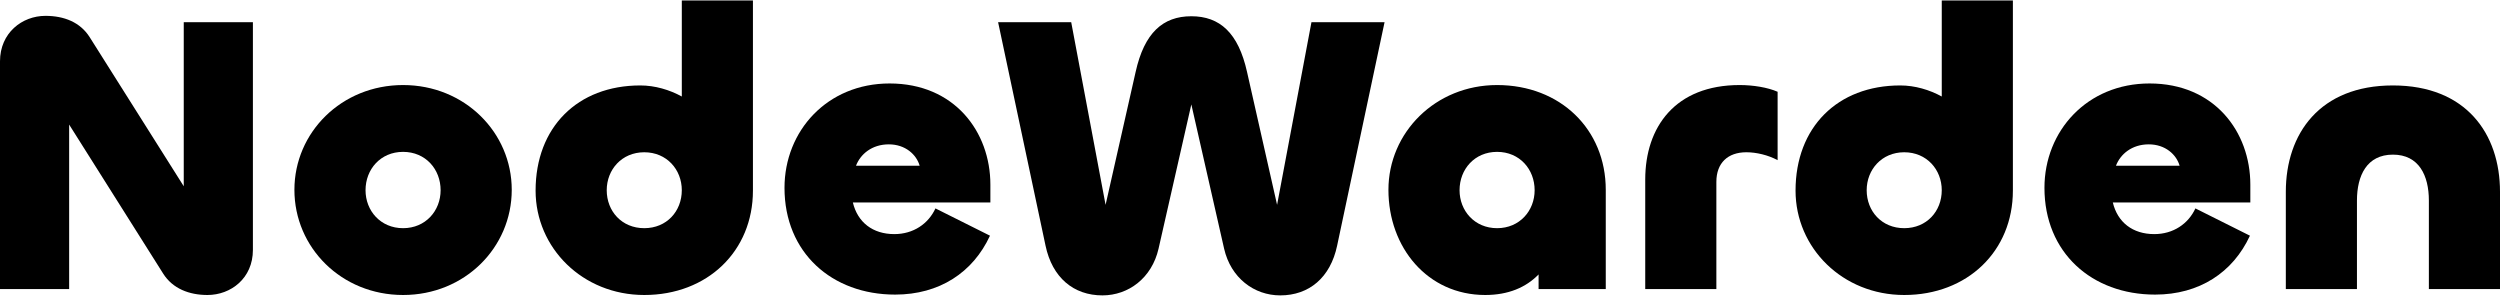
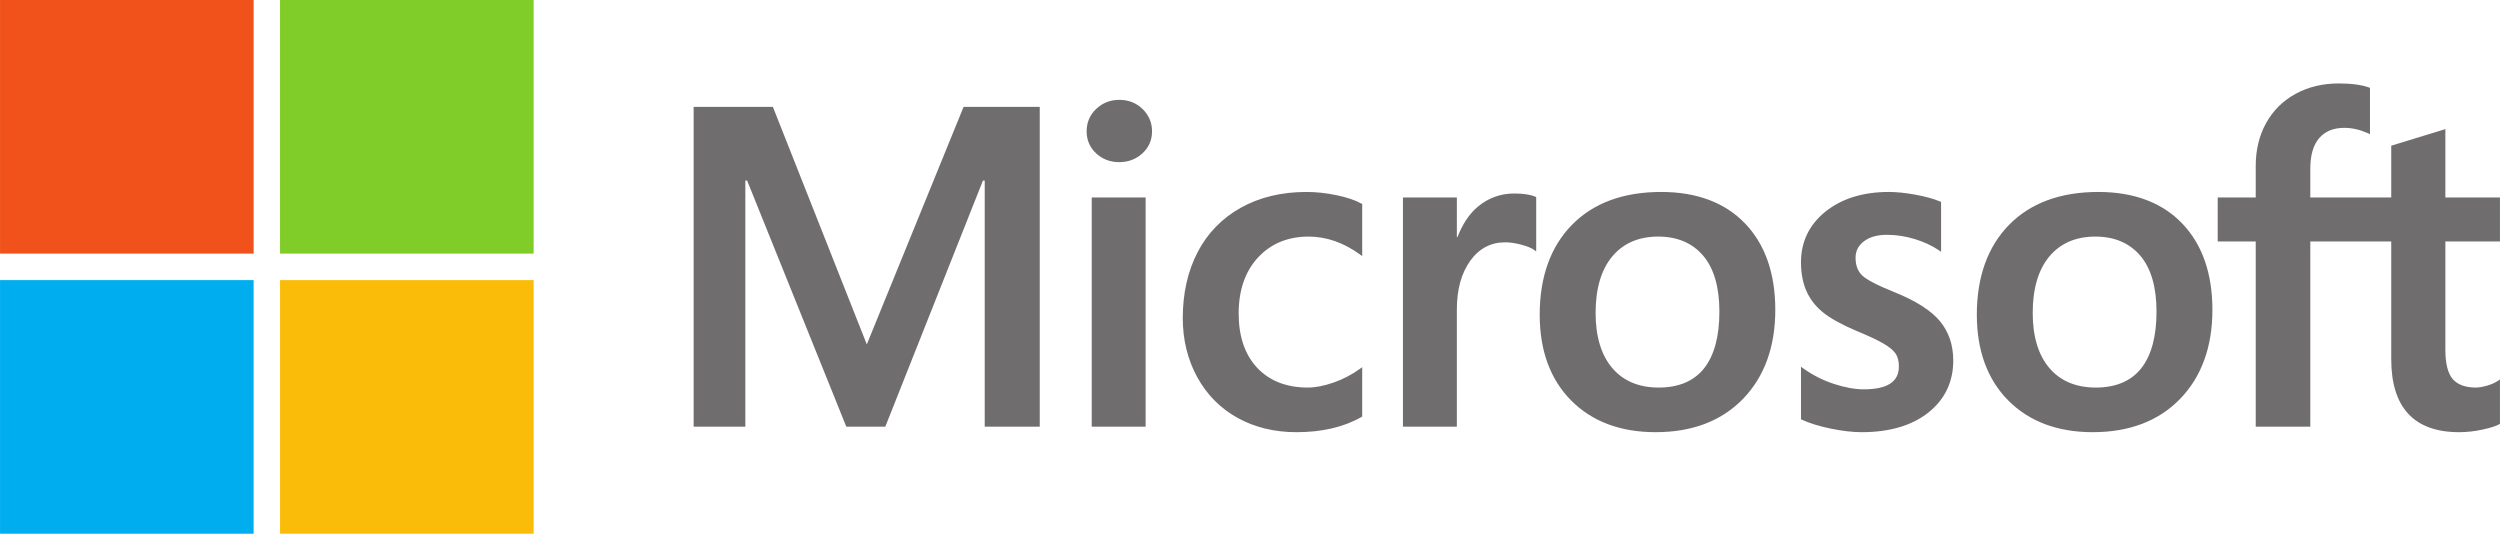
- <svg xmlns="http://www.w3.org/2000/svg" width="862" height="102" viewBox="0 0 8620 1017" fill="none">
-   <path d="M238.439 995.188H0V209.944C0 111.788 76.3 53.167 156.688 53.167C220.726 53.167 276.589 74.98 309.289 126.784L633.566 640.737V74.98H872.005V860.224C872.005 958.379 795.704 1015.64 715.317 1015.64C652.641 1015.64 595.416 993.824 562.716 942.02L238.439 428.067V995.188Z" fill="black" />
-   <path d="M1389.81 1015.64C1177.26 1015.64 1015.12 852.044 1015.12 653.007C1015.12 455.332 1177.26 291.74 1389.81 291.74C1602.36 291.74 1764.5 455.332 1764.5 653.007C1764.5 852.044 1602.36 1015.64 1389.81 1015.64ZM1389.81 785.244C1467.47 785.244 1519.25 725.26 1519.25 654.37C1519.25 582.117 1467.47 522.133 1389.81 522.133C1312.15 522.133 1260.37 582.117 1260.37 654.37C1260.37 725.26 1312.15 785.244 1389.81 785.244Z" fill="black" />
-   <path d="M2221.42 1015.64C2008.87 1015.64 1846.73 853.407 1846.73 655.733C1846.73 437.61 1991.16 293.103 2207.79 293.103C2258.21 293.103 2308.62 308.099 2350.86 331.275V0H2596.11V655.733C2596.11 864.314 2439.42 1015.64 2221.42 1015.64ZM2221.42 785.244C2299.08 785.244 2350.86 726.623 2350.86 654.37C2350.86 583.48 2299.08 523.496 2221.42 523.496C2143.76 523.496 2091.98 583.48 2091.98 654.37C2091.98 726.623 2143.76 785.244 2221.42 785.244Z" fill="black" />
-   <path d="M3086.45 1014.27C2868.45 1014.27 2704.95 869.767 2704.95 646.19C2704.95 449.879 2852.1 286.287 3067.38 286.287C3290.83 286.287 3414.82 452.606 3414.82 635.284V696.631H2940.66C2957.01 764.795 3008.79 805.693 3083.73 805.693C3149.13 805.693 3200.9 770.248 3225.43 717.08L3413.45 811.146C3354.87 937.93 3239.05 1014.27 3086.45 1014.27ZM2951.56 569.847H3170.93C3160.03 531.676 3121.88 496.231 3064.65 496.231C3006.06 496.231 2966.55 530.312 2951.56 569.847Z" fill="black" />
-   <path d="M3604.95 845.228L3441.45 74.98H3693.51L3812.05 704.811L3915.6 246.752C3945.58 111.788 4009.62 54.531 4107.72 54.531C4205.82 54.531 4269.85 111.788 4299.83 246.752L4403.38 704.811L4521.92 74.98H4773.98L4610.48 845.228C4587.32 955.653 4513.74 1017 4414.28 1017C4324.35 1017 4243.97 957.016 4220.8 856.134L4107.72 358.54L3994.63 856.134C3971.46 957.016 3891.08 1017 3801.15 1017C3701.69 1017 3628.11 955.653 3604.95 845.228Z" fill="black" />
-   <path d="M5121.11 1015.64C4922.19 1015.64 4787.3 852.044 4787.3 653.007C4787.3 455.332 4949.44 291.74 5161.99 291.74C5379.99 291.74 5536.68 444.426 5536.68 653.007V995.188H5305.05V944.747C5261.45 989.735 5200.14 1015.64 5121.11 1015.64ZM5161.99 785.244C5239.65 785.244 5291.43 725.26 5291.43 654.37C5291.43 582.117 5239.65 522.133 5161.99 522.133C5084.33 522.133 5032.55 582.117 5032.55 654.37C5032.55 725.26 5084.33 785.244 5161.99 785.244Z" fill="black" />
-   <path d="M5918.02 995.188H5672.77V617.562C5672.77 436.247 5776.32 291.74 5998.41 291.74C6044.73 291.74 6095.15 299.92 6129.21 314.916V550.761C6096.51 533.039 6055.63 523.496 6021.57 523.496C5957.53 523.496 5918.02 560.304 5918.02 625.741V995.188Z" fill="black" />
-   <path d="M6565.74 1015.64C6353.19 1015.64 6191.05 853.407 6191.05 655.733C6191.05 437.61 6335.48 293.103 6552.12 293.103C6602.53 293.103 6652.94 308.099 6695.18 331.275V0H6940.43V655.733C6940.43 864.314 6783.74 1015.64 6565.74 1015.64ZM6565.74 785.244C6643.41 785.244 6695.18 726.623 6695.18 654.37C6695.18 583.48 6643.41 523.496 6565.74 523.496C6488.08 523.496 6436.31 583.48 6436.31 654.37C6436.31 726.623 6488.08 785.244 6565.74 785.244Z" fill="black" />
-   <path d="M7430.78 1014.27C7212.77 1014.27 7049.27 869.767 7049.27 646.19C7049.27 449.879 7196.42 286.287 7411.7 286.287C7635.15 286.287 7759.14 452.606 7759.14 635.284V696.631H7284.99C7301.34 764.795 7353.11 805.693 7428.05 805.693C7493.45 805.693 7545.23 770.248 7569.75 717.08L7757.78 811.146C7699.19 937.93 7583.38 1014.27 7430.78 1014.27ZM7295.89 569.847H7515.25C7504.35 531.676 7466.2 496.231 7408.98 496.231C7350.39 496.231 7310.88 530.312 7295.89 569.847Z" fill="black" />
-   <path d="M8250.76 531.676C8160.84 531.676 8126.77 603.929 8126.77 689.815V995.188H7881.52V659.823C7881.52 459.422 7998.7 293.103 8250.76 293.103C8502.82 293.103 8620 459.422 8620 659.823V995.188H8374.75V689.815C8374.75 603.929 8340.69 531.676 8250.76 531.676Z" fill="black" />
+ <svg xmlns="http://www.w3.org/2000/svg" width="148.95" height="32" viewBox="0 0 512 110">
+   <path fill="#706d6e" d="M512 49.449v-9.005h-11.182V26.446l-.376.115l-10.503 3.214l-.206.063v10.606h-16.577v-5.908c0-2.751.615-4.857 1.828-6.26c1.204-1.388 2.926-2.093 5.122-2.093c1.58 0 3.214.372 4.86 1.105l.412.184V17.99l-.194-.07c-1.535-.553-3.623-.83-6.21-.83c-3.262 0-6.225.709-8.81 2.116s-4.62 3.419-6.045 5.976c-1.42 2.554-2.14 5.503-2.14 8.767v6.496h-7.786v9.005h7.786v37.933h11.177V49.449h16.577v24.106c0 9.928 4.682 14.96 13.918 14.96a22.8 22.8 0 0 0 4.746-.528c1.66-.357 2.79-.714 3.456-1.095l.147-.087v-9.088l-.454.301c-.607.405-1.362.735-2.248.98c-.89.25-1.633.376-2.208.376c-2.164 0-3.764-.583-4.758-1.734c-1.004-1.16-1.514-3.191-1.514-6.031v-22.16zm-82.768 29.926c-4.057 0-7.255-1.346-9.51-3.995c-2.267-2.664-3.417-6.46-3.417-11.285c0-4.977 1.15-8.872 3.419-11.583c2.255-2.692 5.423-4.059 9.417-4.059c3.875 0 6.96 1.305 9.17 3.882c2.221 2.589 3.348 6.453 3.348 11.488c0 5.097-1.06 9.013-3.15 11.632c-2.075 2.6-5.196 3.92-9.277 3.92m.498-40.062c-7.74 0-13.888 2.268-18.27 6.741c-4.381 4.474-6.602 10.664-6.602 18.402c0 7.349 2.168 13.26 6.444 17.567s10.096 6.49 17.295 6.49c7.503 0 13.528-2.299 17.91-6.834c4.38-4.53 6.6-10.662 6.6-18.22c0-7.463-2.083-13.418-6.192-17.696c-4.112-4.28-9.895-6.45-17.185-6.45m-42.894 0c-5.265 0-9.62 1.347-12.947 4.002c-3.346 2.671-5.044 6.175-5.044 10.414c0 2.203.366 4.16 1.088 5.82c.725 1.666 1.848 3.132 3.34 4.363c1.48 1.221 3.765 2.5 6.794 3.8c2.545 1.048 4.444 1.935 5.65 2.633c1.179.685 2.016 1.373 2.488 2.043c.459.655.692 1.553.692 2.66c0 3.154-2.361 4.688-7.22 4.688c-1.803 0-3.859-.376-6.111-1.118a23 23 0 0 1-6.257-3.173l-.464-.332v10.76l.17.08c1.582.73 3.576 1.345 5.926 1.83c2.346.484 4.476.731 6.328.731c5.713 0 10.314-1.353 13.67-4.024c3.38-2.69 5.092-6.275 5.092-10.662c0-3.163-.922-5.877-2.74-8.065c-1.803-2.17-4.935-4.163-9.303-5.924c-3.48-1.397-5.71-2.556-6.629-3.446c-.887-.86-1.337-2.076-1.337-3.615c0-1.366.556-2.459 1.697-3.345c1.15-.89 2.75-1.343 4.756-1.343c1.863 0 3.768.294 5.663.87c1.894.577 3.556 1.35 4.945 2.294l.456.312V41.358l-.175-.075c-1.28-.55-2.97-1.02-5.02-1.4c-2.044-.378-3.897-.57-5.508-.57m-47.13 40.062c-4.056 0-7.255-1.346-9.509-3.995c-2.268-2.664-3.415-6.46-3.415-11.285c0-4.977 1.148-8.872 3.418-11.583c2.253-2.692 5.42-4.059 9.416-4.059c3.875 0 6.96 1.305 9.17 3.882c2.221 2.589 3.348 6.453 3.348 11.488c0 5.097-1.06 9.013-3.15 11.632c-2.076 2.6-5.196 3.92-9.278 3.92m.499-40.062c-7.742 0-13.89 2.268-18.27 6.741c-4.38 4.474-6.603 10.664-6.603 18.402c0 7.352 2.17 13.26 6.445 17.567s10.095 6.49 17.296 6.49c7.5 0 13.528-2.299 17.91-6.834c4.379-4.53 6.6-10.662 6.6-18.22c0-7.463-2.084-13.418-6.194-17.696c-4.113-4.28-9.895-6.45-17.184-6.45m-41.84 9.26v-8.129h-11.041v46.937h11.04V63.37c0-4.083.926-7.437 2.753-9.97c1.803-2.503 4.207-3.772 7.14-3.772c.995 0 2.111.164 3.32.489c1.197.322 2.064.672 2.575 1.04l.464.337v-11.13l-.18-.077c-1.027-.437-2.482-.657-4.322-.657c-2.775 0-5.258.891-7.384 2.646c-1.867 1.543-3.217 3.659-4.248 6.297zm-30.813-9.26c-5.065 0-9.584 1.087-13.427 3.228c-3.85 2.145-6.829 5.21-8.855 9.105c-2.017 3.887-3.041 8.427-3.041 13.49c0 4.434.993 8.504 2.955 12.09c1.964 3.593 4.744 6.404 8.262 8.354c3.514 1.947 7.575 2.934 12.07 2.934c5.247 0 9.727-1.049 13.32-3.117l.144-.084V75.198l-.463.339a20.8 20.8 0 0 1-5.402 2.812c-1.952.681-3.73 1.025-5.29 1.025c-4.333 0-7.81-1.355-10.335-4.027c-2.53-2.677-3.813-6.434-3.813-11.163c0-4.758 1.338-8.612 3.974-11.457c2.629-2.835 6.113-4.273 10.356-4.273c3.629 0 7.165 1.229 10.51 3.656l.463.336V41.788l-.149-.084c-1.26-.705-2.976-1.287-5.108-1.728c-2.122-.44-4.198-.663-6.171-.663m-32.927 1.131h-11.042v46.937h11.042zm-5.408-19.995c-1.817 0-3.402.619-4.704 1.844c-1.308 1.23-1.972 2.778-1.972 4.604c0 1.798.656 3.317 1.95 4.514c1.287 1.193 2.877 1.798 4.726 1.798c1.848 0 3.444-.605 4.746-1.796c1.31-1.199 1.975-2.718 1.975-4.516c0-1.762-.647-3.295-1.921-4.554c-1.273-1.257-2.889-1.894-4.8-1.894m-27.548 16.533V87.38h11.268V21.886h-15.595l-19.823 48.647l-19.236-48.647h-16.23v65.495h10.589V36.977h.364l20.313 50.404h7.99l19.996-50.4z" />
+   <path fill="#f1511b" d="M51.939 51.939H0V0h51.939z" />
+   <path fill="#80cc28" d="M109.287 51.939H57.348V0h51.939z" />
+   <path fill="#00adef" d="M51.938 109.307H0V57.368h51.938z" />
+   <path fill="#fbbc09" d="M109.287 109.307H57.348V57.368h51.939z" />
</svg>
